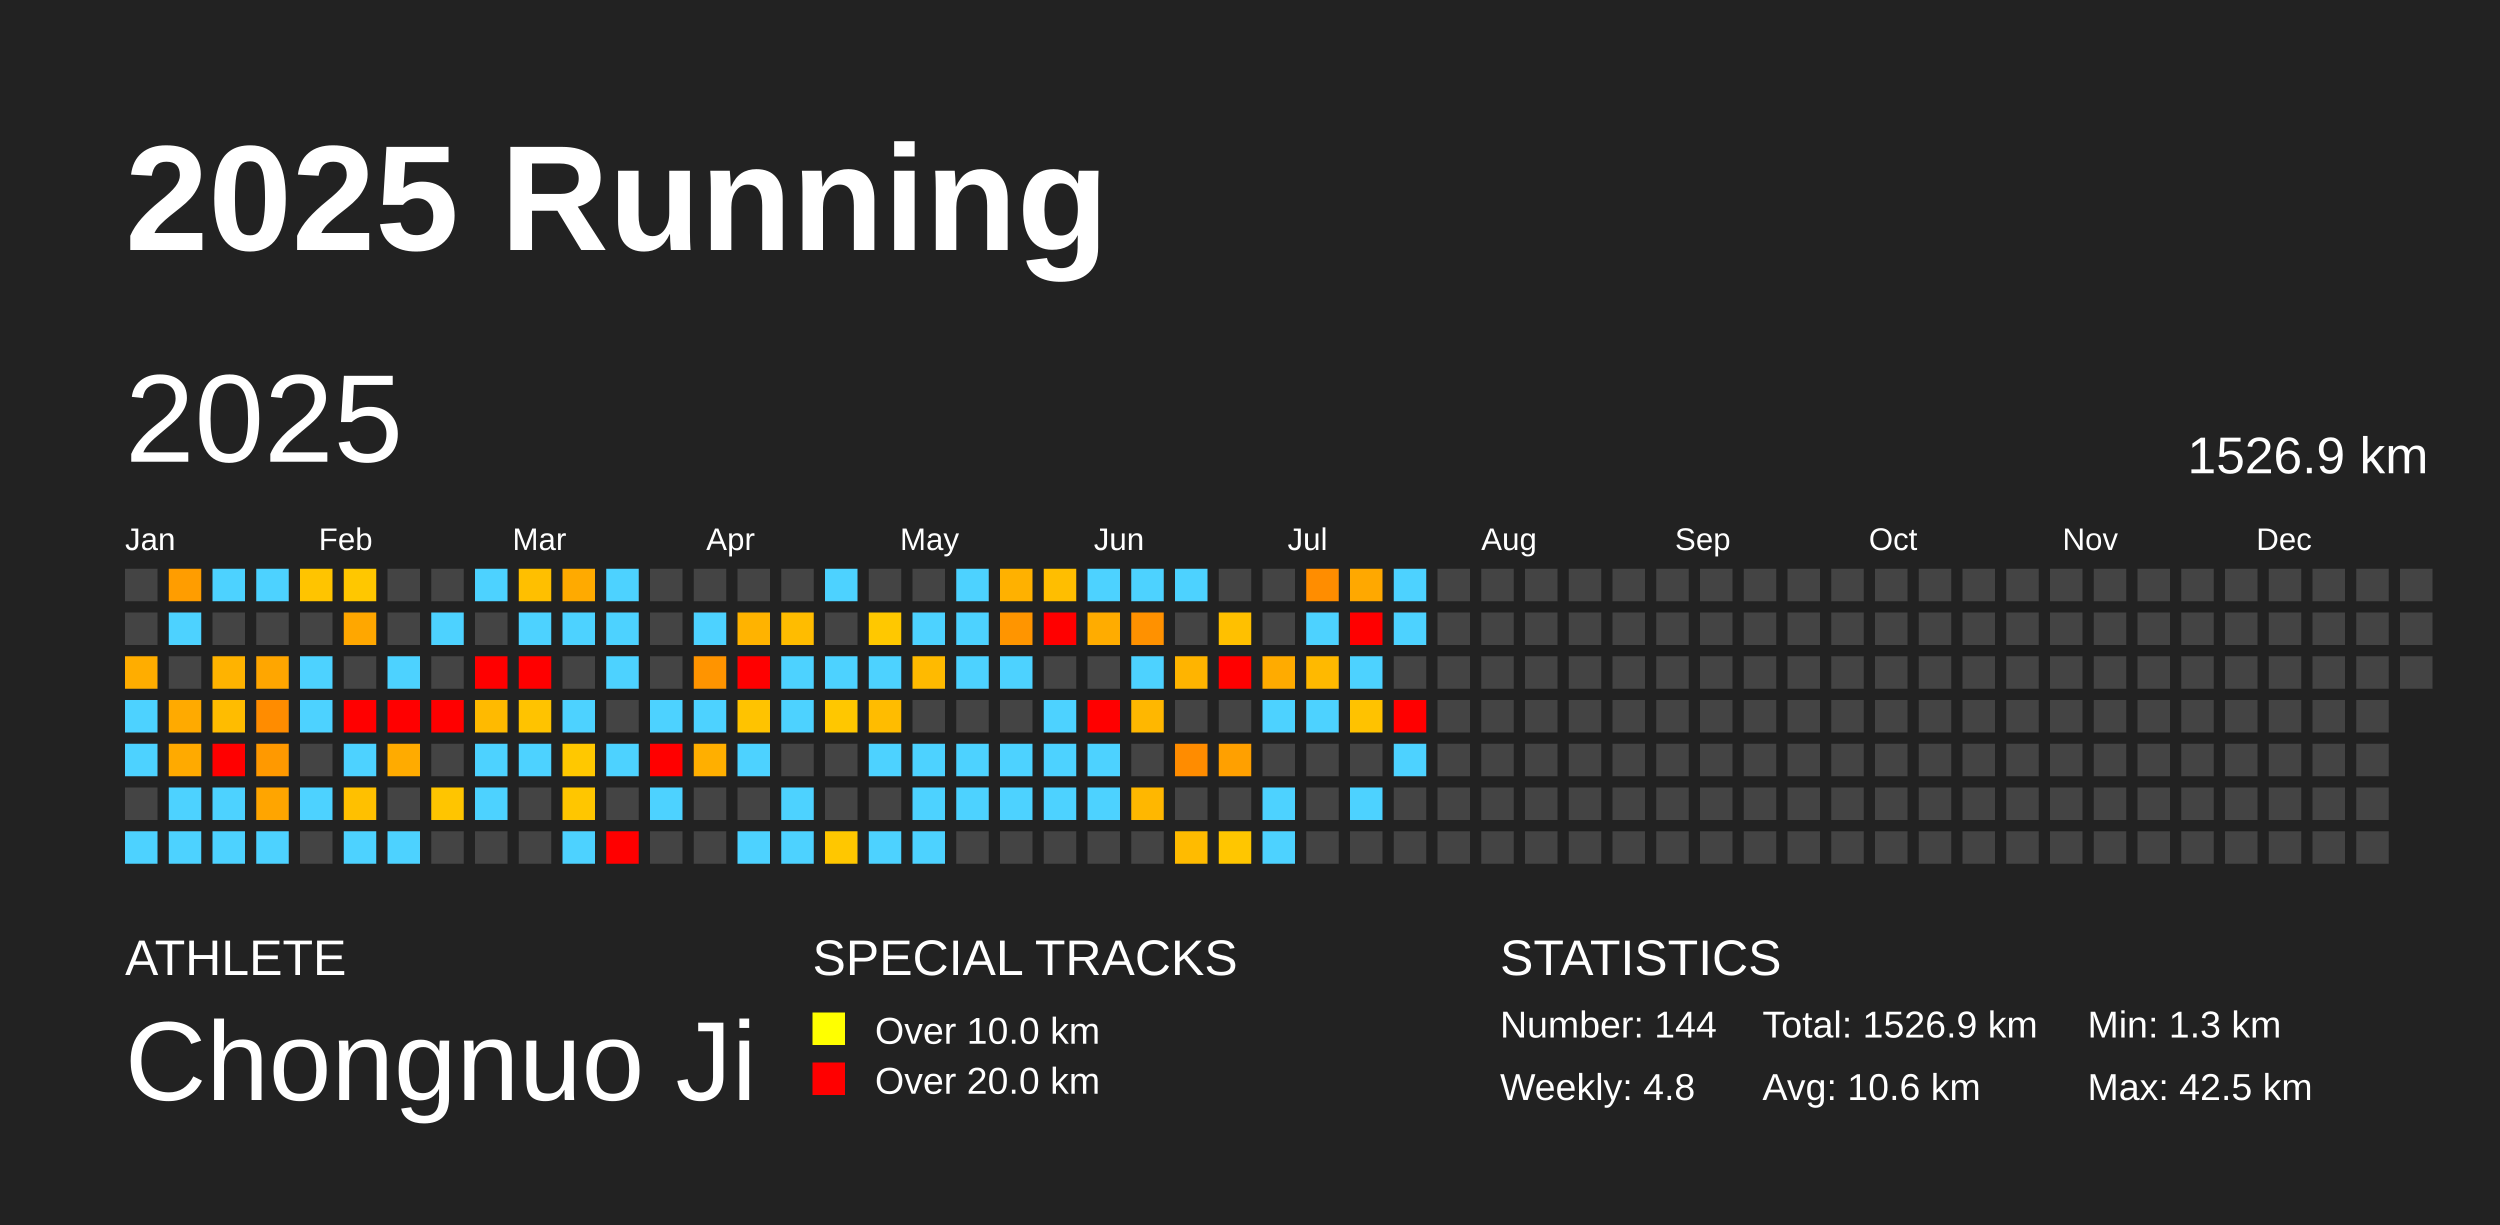
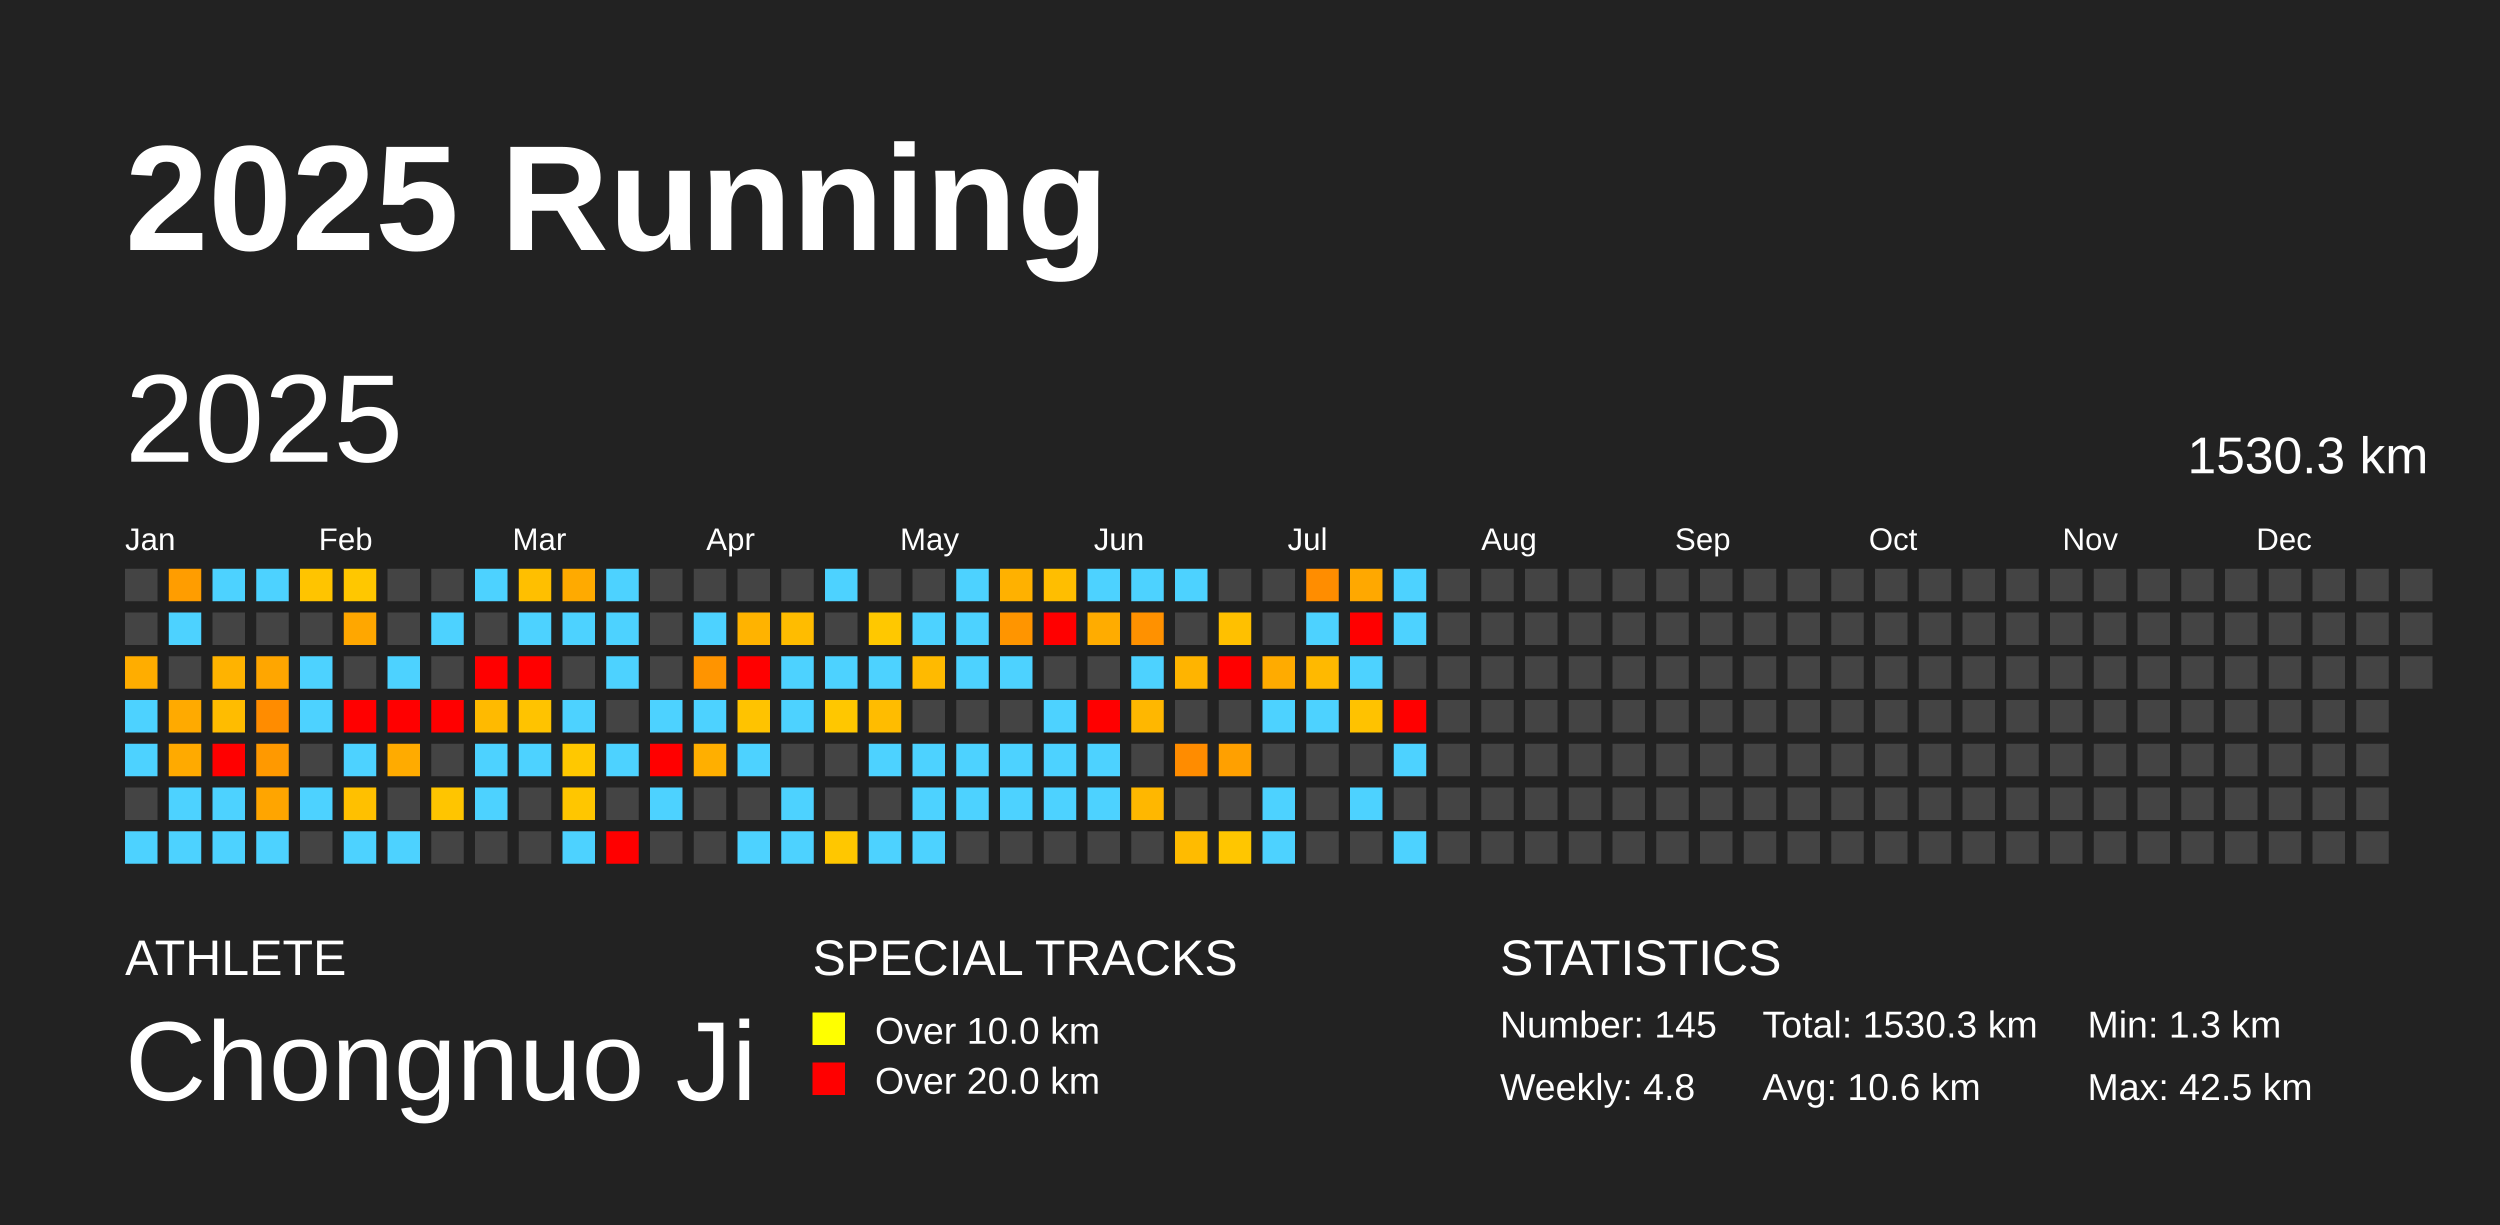
<svg xmlns="http://www.w3.org/2000/svg" baseProfile="full" height="98mm" version="1.1" viewBox="0,0,200,98" width="200mm">
  <defs />
  <rect fill="#222222" height="98" width="200" x="0" y="0" />
  <text fill="#FFFFFF" style="font-size:12px; font-family:Arial; font-weight:bold;" x="10" y="20">2025 Running</text>
  <text fill="#FFFFFF" style="font-size:4px; font-family:Arial" x="10" y="78">ATHLETE</text>
  <text fill="#FFFFFF" style="font-size:9px; font-family:Arial" x="10" y="88">Chongnuo Ji</text>
  <text fill="#FFFFFF" style="font-size:4px; font-family:Arial" x="65" y="78">SPECIAL TRACKS</text>
  <rect fill="yellow" height="2.6" width="2.6" x="65" y="81" />
  <text fill="#FFFFFF" style="font-size:3px; font-family:Arial" x="70" y="83.5">Over 10.0 km</text>
  <rect fill="red" height="2.6" width="2.6" x="65" y="85" />
  <text fill="#FFFFFF" style="font-size:3px; font-family:Arial" x="70" y="87.5">Over 20.0 km</text>
  <text fill="#FFFFFF" style="font-size:4px; font-family:Arial" x="120" y="78">STATISTICS</text>
-   <text fill="#FFFFFF" style="font-size:3px; font-family:Arial" x="120" y="83">Number: 144</text>
+   <text fill="#FFFFFF" style="font-size:3px; font-family:Arial" x="120" y="83">Number: 145</text>
  <text fill="#FFFFFF" style="font-size:3px; font-family:Arial" x="120" y="88">Weekly: 4.8</text>
-   <text fill="#FFFFFF" style="font-size:3px; font-family:Arial" x="141" y="83">Total: 1526.9 km</text>
+   <text fill="#FFFFFF" style="font-size:3px; font-family:Arial" x="141" y="83">Total: 1530.3 km</text>
  <text fill="#FFFFFF" style="font-size:3px; font-family:Arial" x="141" y="88">Avg: 10.6 km</text>
  <text fill="#FFFFFF" style="font-size:3px; font-family:Arial" x="167" y="83">Min: 1.3 km</text>
  <text fill="#FFFFFF" style="font-size:3px; font-family:Arial" x="167" y="88">Max: 42.5 km</text>
  <text dominant-baseline="hanging" fill="#FFFFFF" style="font-size:10.0px; font-family:Arial;" x="10" y="30">2025</text>
-   <text dominant-baseline="hanging" fill="#FFFFFF" style="font-size:4.125px; font-family:Arial;" x="175" y="35">1526.9 km</text>
+   <text dominant-baseline="hanging" fill="#FFFFFF" style="font-size:4.125px; font-family:Arial;" x="175" y="35">1530.3 km</text>
  <text fill="#FFFFFF" style="font-size:2.5px; font-family:Arial" x="10.0" y="44">Jan</text>
  <text fill="#FFFFFF" style="font-size:2.5px; font-family:Arial" x="25.5" y="44">Feb</text>
  <text fill="#FFFFFF" style="font-size:2.5px; font-family:Arial" x="41.0" y="44">Mar</text>
  <text fill="#FFFFFF" style="font-size:2.5px; font-family:Arial" x="56.5" y="44">Apr</text>
  <text fill="#FFFFFF" style="font-size:2.5px; font-family:Arial" x="72.0" y="44">May</text>
  <text fill="#FFFFFF" style="font-size:2.5px; font-family:Arial" x="87.5" y="44">Jun</text>
  <text fill="#FFFFFF" style="font-size:2.5px; font-family:Arial" x="103.0" y="44">Jul</text>
  <text fill="#FFFFFF" style="font-size:2.5px; font-family:Arial" x="118.5" y="44">Aug</text>
  <text fill="#FFFFFF" style="font-size:2.5px; font-family:Arial" x="134.0" y="44">Sep</text>
  <text fill="#FFFFFF" style="font-size:2.5px; font-family:Arial" x="149.5" y="44">Oct</text>
  <text fill="#FFFFFF" style="font-size:2.5px; font-family:Arial" x="165.0" y="44">Nov</text>
  <text fill="#FFFFFF" style="font-size:2.5px; font-family:Arial" x="180.5" y="44">Dec</text>
  <rect fill="#444444" height="2.6" width="2.6" x="10.0" y="45.5" />
  <rect fill="#444444" height="2.6" width="2.6" x="10.0" y="49.0" />
  <rect fill="#ffad00" height="2.6" width="2.6" x="10.0" y="52.5" />
  <rect fill="#4dd2ff" height="2.6" width="2.6" x="10.0" y="56.0" />
  <rect fill="#4dd2ff" height="2.6" width="2.6" x="10.0" y="59.5" />
  <rect fill="#444444" height="2.6" width="2.6" x="10.0" y="63.0" />
  <rect fill="#4dd2ff" height="2.6" width="2.6" x="10.0" y="66.5" />
  <rect fill="#ff9d00" height="2.6" width="2.6" x="13.5" y="45.5" />
  <rect fill="#4dd2ff" height="2.6" width="2.6" x="13.5" y="49.0" />
  <rect fill="#444444" height="2.6" width="2.6" x="13.5" y="52.5" />
  <rect fill="#ffaa00" height="2.6" width="2.6" x="13.5" y="56.0" />
  <rect fill="#ffaa00" height="2.6" width="2.6" x="13.5" y="59.5" />
  <rect fill="#4dd2ff" height="2.6" width="2.6" x="13.5" y="63.0" />
  <rect fill="#4dd2ff" height="2.6" width="2.6" x="13.5" y="66.5" />
  <rect fill="#4dd2ff" height="2.6" width="2.6" x="17.0" y="45.5" />
  <rect fill="#444444" height="2.6" width="2.6" x="17.0" y="49.0" />
  <rect fill="#ffb300" height="2.6" width="2.6" x="17.0" y="52.5" />
  <rect fill="#ffbc00" height="2.6" width="2.6" x="17.0" y="56.0" />
  <rect fill="red" height="2.6" width="2.6" x="17.0" y="59.5" />
  <rect fill="#4dd2ff" height="2.6" width="2.6" x="17.0" y="63.0" />
  <rect fill="#4dd2ff" height="2.6" width="2.6" x="17.0" y="66.5" />
  <rect fill="#4dd2ff" height="2.6" width="2.6" x="20.5" y="45.5" />
  <rect fill="#444444" height="2.6" width="2.6" x="20.5" y="49.0" />
  <rect fill="#ffa600" height="2.6" width="2.6" x="20.5" y="52.5" />
  <rect fill="#ff8c00" height="2.6" width="2.6" x="20.5" y="56.0" />
  <rect fill="#ff9900" height="2.6" width="2.6" x="20.5" y="59.5" />
  <rect fill="#ffa500" height="2.6" width="2.6" x="20.5" y="63.0" />
  <rect fill="#4dd2ff" height="2.6" width="2.6" x="20.5" y="66.5" />
  <rect fill="#ffc400" height="2.6" width="2.6" x="24.0" y="45.5" />
  <rect fill="#444444" height="2.6" width="2.6" x="24.0" y="49.0" />
  <rect fill="#4dd2ff" height="2.6" width="2.6" x="24.0" y="52.5" />
  <rect fill="#4dd2ff" height="2.6" width="2.6" x="24.0" y="56.0" />
  <rect fill="#444444" height="2.6" width="2.6" x="24.0" y="59.5" />
  <rect fill="#4dd2ff" height="2.6" width="2.6" x="24.0" y="63.0" />
  <rect fill="#444444" height="2.6" width="2.6" x="24.0" y="66.5" />
  <rect fill="#ffc700" height="2.6" width="2.6" x="27.5" y="45.5" />
  <rect fill="#ffa700" height="2.6" width="2.6" x="27.5" y="49.0" />
  <rect fill="#444444" height="2.6" width="2.6" x="27.5" y="52.5" />
  <rect fill="red" height="2.6" width="2.6" x="27.5" y="56.0" />
  <rect fill="#4dd2ff" height="2.6" width="2.6" x="27.5" y="59.5" />
  <rect fill="#ffc000" height="2.6" width="2.6" x="27.5" y="63.0" />
  <rect fill="#4dd2ff" height="2.6" width="2.6" x="27.5" y="66.5" />
  <rect fill="#444444" height="2.6" width="2.6" x="31.0" y="45.5" />
  <rect fill="#444444" height="2.6" width="2.6" x="31.0" y="49.0" />
  <rect fill="#4dd2ff" height="2.6" width="2.6" x="31.0" y="52.5" />
  <rect fill="red" height="2.6" width="2.6" x="31.0" y="56.0" />
  <rect fill="#ffab00" height="2.6" width="2.6" x="31.0" y="59.5" />
  <rect fill="#444444" height="2.6" width="2.6" x="31.0" y="63.0" />
  <rect fill="#4dd2ff" height="2.6" width="2.6" x="31.0" y="66.5" />
  <rect fill="#444444" height="2.6" width="2.6" x="34.5" y="45.5" />
  <rect fill="#4dd2ff" height="2.6" width="2.6" x="34.5" y="49.0" />
  <rect fill="#444444" height="2.6" width="2.6" x="34.5" y="52.5" />
  <rect fill="red" height="2.6" width="2.6" x="34.5" y="56.0" />
  <rect fill="#444444" height="2.6" width="2.6" x="34.5" y="59.5" />
  <rect fill="#ffc500" height="2.6" width="2.6" x="34.5" y="63.0" />
  <rect fill="#444444" height="2.6" width="2.6" x="34.5" y="66.5" />
  <rect fill="#4dd2ff" height="2.6" width="2.6" x="38.0" y="45.5" />
  <rect fill="#444444" height="2.6" width="2.6" x="38.0" y="49.0" />
  <rect fill="red" height="2.6" width="2.6" x="38.0" y="52.5" />
  <rect fill="#ffba00" height="2.6" width="2.6" x="38.0" y="56.0" />
  <rect fill="#4dd2ff" height="2.6" width="2.6" x="38.0" y="59.5" />
  <rect fill="#4dd2ff" height="2.6" width="2.6" x="38.0" y="63.0" />
  <rect fill="#444444" height="2.6" width="2.6" x="38.0" y="66.5" />
  <rect fill="#ffbf00" height="2.6" width="2.6" x="41.5" y="45.5" />
  <rect fill="#4dd2ff" height="2.6" width="2.6" x="41.5" y="49.0" />
  <rect fill="red" height="2.6" width="2.6" x="41.5" y="52.5" />
  <rect fill="#ffc300" height="2.6" width="2.6" x="41.5" y="56.0" />
  <rect fill="#4dd2ff" height="2.6" width="2.6" x="41.5" y="59.5" />
  <rect fill="#444444" height="2.6" width="2.6" x="41.5" y="63.0" />
  <rect fill="#444444" height="2.6" width="2.6" x="41.5" y="66.5" />
  <rect fill="#ffaa00" height="2.6" width="2.6" x="45.0" y="45.5" />
  <rect fill="#4dd2ff" height="2.6" width="2.6" x="45.0" y="49.0" />
  <rect fill="#444444" height="2.6" width="2.6" x="45.0" y="52.5" />
  <rect fill="#4dd2ff" height="2.6" width="2.6" x="45.0" y="56.0" />
  <rect fill="#ffc800" height="2.6" width="2.6" x="45.0" y="59.5" />
  <rect fill="#ffc600" height="2.6" width="2.6" x="45.0" y="63.0" />
  <rect fill="#4dd2ff" height="2.6" width="2.6" x="45.0" y="66.5" />
  <rect fill="#4dd2ff" height="2.6" width="2.6" x="48.5" y="45.5" />
  <rect fill="#4dd2ff" height="2.6" width="2.6" x="48.5" y="49.0" />
  <rect fill="#4dd2ff" height="2.6" width="2.6" x="48.5" y="52.5" />
  <rect fill="#444444" height="2.6" width="2.6" x="48.5" y="56.0" />
  <rect fill="#4dd2ff" height="2.6" width="2.6" x="48.5" y="59.5" />
  <rect fill="#444444" height="2.6" width="2.6" x="48.5" y="63.0" />
  <rect fill="red" height="2.6" width="2.6" x="48.5" y="66.5" />
  <rect fill="#444444" height="2.6" width="2.6" x="52.0" y="45.5" />
  <rect fill="#444444" height="2.6" width="2.6" x="52.0" y="49.0" />
  <rect fill="#444444" height="2.6" width="2.6" x="52.0" y="52.5" />
  <rect fill="#4dd2ff" height="2.6" width="2.6" x="52.0" y="56.0" />
  <rect fill="red" height="2.6" width="2.6" x="52.0" y="59.5" />
  <rect fill="#4dd2ff" height="2.6" width="2.6" x="52.0" y="63.0" />
  <rect fill="#444444" height="2.6" width="2.6" x="52.0" y="66.5" />
  <rect fill="#444444" height="2.6" width="2.6" x="55.5" y="45.5" />
  <rect fill="#4dd2ff" height="2.6" width="2.6" x="55.5" y="49.0" />
  <rect fill="#ff9400" height="2.6" width="2.6" x="55.5" y="52.5" />
  <rect fill="#4dd2ff" height="2.6" width="2.6" x="55.5" y="56.0" />
  <rect fill="#ffaf00" height="2.6" width="2.6" x="55.5" y="59.5" />
  <rect fill="#444444" height="2.6" width="2.6" x="55.5" y="63.0" />
  <rect fill="#444444" height="2.6" width="2.6" x="55.5" y="66.5" />
  <rect fill="#444444" height="2.6" width="2.6" x="59.0" y="45.5" />
  <rect fill="#ffb300" height="2.6" width="2.6" x="59.0" y="49.0" />
  <rect fill="red" height="2.6" width="2.6" x="59.0" y="52.5" />
  <rect fill="#ffc300" height="2.6" width="2.6" x="59.0" y="56.0" />
  <rect fill="#4dd2ff" height="2.6" width="2.6" x="59.0" y="59.5" />
  <rect fill="#444444" height="2.6" width="2.6" x="59.0" y="63.0" />
  <rect fill="#4dd2ff" height="2.6" width="2.6" x="59.0" y="66.5" />
  <rect fill="#444444" height="2.6" width="2.6" x="62.5" y="45.5" />
  <rect fill="#ffbc00" height="2.6" width="2.6" x="62.5" y="49.0" />
  <rect fill="#4dd2ff" height="2.6" width="2.6" x="62.5" y="52.5" />
  <rect fill="#4dd2ff" height="2.6" width="2.6" x="62.5" y="56.0" />
  <rect fill="#444444" height="2.6" width="2.6" x="62.5" y="59.5" />
  <rect fill="#4dd2ff" height="2.6" width="2.6" x="62.5" y="63.0" />
  <rect fill="#4dd2ff" height="2.6" width="2.6" x="62.5" y="66.5" />
  <rect fill="#4dd2ff" height="2.6" width="2.6" x="66.0" y="45.5" />
  <rect fill="#444444" height="2.6" width="2.6" x="66.0" y="49.0" />
  <rect fill="#4dd2ff" height="2.6" width="2.6" x="66.0" y="52.5" />
  <rect fill="#ffc700" height="2.6" width="2.6" x="66.0" y="56.0" />
  <rect fill="#444444" height="2.6" width="2.6" x="66.0" y="59.5" />
  <rect fill="#444444" height="2.6" width="2.6" x="66.0" y="63.0" />
  <rect fill="#ffc700" height="2.6" width="2.6" x="66.0" y="66.5" />
  <rect fill="#444444" height="2.6" width="2.6" x="69.5" y="45.5" />
  <rect fill="#ffc800" height="2.6" width="2.6" x="69.5" y="49.0" />
  <rect fill="#4dd2ff" height="2.6" width="2.6" x="69.5" y="52.5" />
  <rect fill="#ffbc00" height="2.6" width="2.6" x="69.5" y="56.0" />
  <rect fill="#4dd2ff" height="2.6" width="2.6" x="69.5" y="59.5" />
  <rect fill="#444444" height="2.6" width="2.6" x="69.5" y="63.0" />
  <rect fill="#4dd2ff" height="2.6" width="2.6" x="69.5" y="66.5" />
  <rect fill="#444444" height="2.6" width="2.6" x="73.0" y="45.5" />
  <rect fill="#4dd2ff" height="2.6" width="2.6" x="73.0" y="49.0" />
  <rect fill="#ffba00" height="2.6" width="2.6" x="73.0" y="52.5" />
  <rect fill="#444444" height="2.6" width="2.6" x="73.0" y="56.0" />
  <rect fill="#4dd2ff" height="2.6" width="2.6" x="73.0" y="59.5" />
  <rect fill="#4dd2ff" height="2.6" width="2.6" x="73.0" y="63.0" />
  <rect fill="#4dd2ff" height="2.6" width="2.6" x="73.0" y="66.5" />
  <rect fill="#4dd2ff" height="2.6" width="2.6" x="76.5" y="45.5" />
  <rect fill="#4dd2ff" height="2.6" width="2.6" x="76.5" y="49.0" />
  <rect fill="#4dd2ff" height="2.6" width="2.6" x="76.5" y="52.5" />
  <rect fill="#444444" height="2.6" width="2.6" x="76.5" y="56.0" />
  <rect fill="#4dd2ff" height="2.6" width="2.6" x="76.5" y="59.5" />
  <rect fill="#4dd2ff" height="2.6" width="2.6" x="76.5" y="63.0" />
  <rect fill="#444444" height="2.6" width="2.6" x="76.5" y="66.5" />
  <rect fill="#ffb100" height="2.6" width="2.6" x="80.0" y="45.5" />
  <rect fill="#ff9500" height="2.6" width="2.6" x="80.0" y="49.0" />
  <rect fill="#4dd2ff" height="2.6" width="2.6" x="80.0" y="52.5" />
  <rect fill="#444444" height="2.6" width="2.6" x="80.0" y="56.0" />
  <rect fill="#4dd2ff" height="2.6" width="2.6" x="80.0" y="59.5" />
  <rect fill="#4dd2ff" height="2.6" width="2.6" x="80.0" y="63.0" />
  <rect fill="#444444" height="2.6" width="2.6" x="80.0" y="66.5" />
  <rect fill="#ffbe00" height="2.6" width="2.6" x="83.5" y="45.5" />
  <rect fill="red" height="2.6" width="2.6" x="83.5" y="49.0" />
  <rect fill="#444444" height="2.6" width="2.6" x="83.5" y="52.5" />
  <rect fill="#4dd2ff" height="2.6" width="2.6" x="83.5" y="56.0" />
  <rect fill="#4dd2ff" height="2.6" width="2.6" x="83.5" y="59.5" />
  <rect fill="#4dd2ff" height="2.6" width="2.6" x="83.5" y="63.0" />
  <rect fill="#444444" height="2.6" width="2.6" x="83.5" y="66.5" />
  <rect fill="#4dd2ff" height="2.6" width="2.6" x="87.0" y="45.5" />
  <rect fill="#ffac00" height="2.6" width="2.6" x="87.0" y="49.0" />
  <rect fill="#444444" height="2.6" width="2.6" x="87.0" y="52.5" />
  <rect fill="red" height="2.6" width="2.6" x="87.0" y="56.0" />
  <rect fill="#4dd2ff" height="2.6" width="2.6" x="87.0" y="59.5" />
  <rect fill="#4dd2ff" height="2.6" width="2.6" x="87.0" y="63.0" />
  <rect fill="#444444" height="2.6" width="2.6" x="87.0" y="66.5" />
  <rect fill="#4dd2ff" height="2.6" width="2.6" x="90.5" y="45.5" />
  <rect fill="#ff9100" height="2.6" width="2.6" x="90.5" y="49.0" />
  <rect fill="#4dd2ff" height="2.6" width="2.6" x="90.5" y="52.5" />
  <rect fill="#ffb700" height="2.6" width="2.6" x="90.5" y="56.0" />
  <rect fill="#444444" height="2.6" width="2.6" x="90.5" y="59.5" />
  <rect fill="#ffb700" height="2.6" width="2.6" x="90.5" y="63.0" />
  <rect fill="#444444" height="2.6" width="2.6" x="90.5" y="66.5" />
  <rect fill="#4dd2ff" height="2.6" width="2.6" x="94.0" y="45.5" />
  <rect fill="#444444" height="2.6" width="2.6" x="94.0" y="49.0" />
  <rect fill="#ffb400" height="2.6" width="2.6" x="94.0" y="52.5" />
  <rect fill="#444444" height="2.6" width="2.6" x="94.0" y="56.0" />
  <rect fill="#ff8c00" height="2.6" width="2.6" x="94.0" y="59.5" />
  <rect fill="#444444" height="2.6" width="2.6" x="94.0" y="63.0" />
  <rect fill="#ffbb00" height="2.6" width="2.6" x="94.0" y="66.5" />
  <rect fill="#444444" height="2.6" width="2.6" x="97.5" y="45.5" />
  <rect fill="#ffc000" height="2.6" width="2.6" x="97.5" y="49.0" />
  <rect fill="red" height="2.6" width="2.6" x="97.5" y="52.5" />
  <rect fill="#444444" height="2.6" width="2.6" x="97.5" y="56.0" />
  <rect fill="#ffa000" height="2.6" width="2.6" x="97.5" y="59.5" />
  <rect fill="#444444" height="2.6" width="2.6" x="97.5" y="63.0" />
  <rect fill="#ffc600" height="2.6" width="2.6" x="97.5" y="66.5" />
  <rect fill="#444444" height="2.6" width="2.6" x="101.0" y="45.5" />
  <rect fill="#444444" height="2.6" width="2.6" x="101.0" y="49.0" />
  <rect fill="#ffab00" height="2.6" width="2.6" x="101.0" y="52.5" />
  <rect fill="#4dd2ff" height="2.6" width="2.6" x="101.0" y="56.0" />
  <rect fill="#444444" height="2.6" width="2.6" x="101.0" y="59.5" />
  <rect fill="#4dd2ff" height="2.6" width="2.6" x="101.0" y="63.0" />
  <rect fill="#4dd2ff" height="2.6" width="2.6" x="101.0" y="66.5" />
  <rect fill="#ff8d00" height="2.6" width="2.6" x="104.5" y="45.5" />
  <rect fill="#4dd2ff" height="2.6" width="2.6" x="104.5" y="49.0" />
  <rect fill="#ffb900" height="2.6" width="2.6" x="104.5" y="52.5" />
  <rect fill="#4dd2ff" height="2.6" width="2.6" x="104.5" y="56.0" />
  <rect fill="#444444" height="2.6" width="2.6" x="104.5" y="59.5" />
  <rect fill="#444444" height="2.6" width="2.6" x="104.5" y="63.0" />
  <rect fill="#444444" height="2.6" width="2.6" x="104.5" y="66.5" />
  <rect fill="#ffa800" height="2.6" width="2.6" x="108.0" y="45.5" />
  <rect fill="red" height="2.6" width="2.6" x="108.0" y="49.0" />
  <rect fill="#4dd2ff" height="2.6" width="2.6" x="108.0" y="52.5" />
  <rect fill="#ffc200" height="2.6" width="2.6" x="108.0" y="56.0" />
  <rect fill="#444444" height="2.6" width="2.6" x="108.0" y="59.5" />
  <rect fill="#4dd2ff" height="2.6" width="2.6" x="108.0" y="63.0" />
  <rect fill="#444444" height="2.6" width="2.6" x="108.0" y="66.5" />
  <rect fill="#4dd2ff" height="2.6" width="2.6" x="111.5" y="45.5" />
  <rect fill="#4dd2ff" height="2.6" width="2.6" x="111.5" y="49.0" />
  <rect fill="#444444" height="2.6" width="2.6" x="111.5" y="52.5" />
  <rect fill="red" height="2.6" width="2.6" x="111.5" y="56.0" />
  <rect fill="#4dd2ff" height="2.6" width="2.6" x="111.5" y="59.5" />
  <rect fill="#444444" height="2.6" width="2.6" x="111.5" y="63.0" />
-   <rect fill="#444444" height="2.6" width="2.6" x="111.5" y="66.5" />
+   <rect fill="#4dd2ff" height="2.6" width="2.6" x="111.5" y="66.5" />
  <rect fill="#444444" height="2.6" width="2.6" x="115.0" y="45.5" />
  <rect fill="#444444" height="2.6" width="2.6" x="115.0" y="49.0" />
  <rect fill="#444444" height="2.6" width="2.6" x="115.0" y="52.5" />
  <rect fill="#444444" height="2.6" width="2.6" x="115.0" y="56.0" />
  <rect fill="#444444" height="2.6" width="2.6" x="115.0" y="59.5" />
  <rect fill="#444444" height="2.6" width="2.6" x="115.0" y="63.0" />
  <rect fill="#444444" height="2.6" width="2.6" x="115.0" y="66.5" />
  <rect fill="#444444" height="2.6" width="2.6" x="118.5" y="45.5" />
  <rect fill="#444444" height="2.6" width="2.6" x="118.5" y="49.0" />
  <rect fill="#444444" height="2.6" width="2.6" x="118.5" y="52.5" />
  <rect fill="#444444" height="2.6" width="2.6" x="118.5" y="56.0" />
  <rect fill="#444444" height="2.6" width="2.6" x="118.5" y="59.5" />
  <rect fill="#444444" height="2.6" width="2.6" x="118.5" y="63.0" />
  <rect fill="#444444" height="2.6" width="2.6" x="118.5" y="66.5" />
  <rect fill="#444444" height="2.6" width="2.6" x="122.0" y="45.5" />
  <rect fill="#444444" height="2.6" width="2.6" x="122.0" y="49.0" />
  <rect fill="#444444" height="2.6" width="2.6" x="122.0" y="52.5" />
  <rect fill="#444444" height="2.6" width="2.6" x="122.0" y="56.0" />
  <rect fill="#444444" height="2.6" width="2.6" x="122.0" y="59.5" />
  <rect fill="#444444" height="2.6" width="2.6" x="122.0" y="63.0" />
  <rect fill="#444444" height="2.6" width="2.6" x="122.0" y="66.5" />
  <rect fill="#444444" height="2.6" width="2.6" x="125.5" y="45.5" />
  <rect fill="#444444" height="2.6" width="2.6" x="125.5" y="49.0" />
  <rect fill="#444444" height="2.6" width="2.6" x="125.5" y="52.5" />
  <rect fill="#444444" height="2.6" width="2.6" x="125.5" y="56.0" />
  <rect fill="#444444" height="2.6" width="2.6" x="125.5" y="59.5" />
  <rect fill="#444444" height="2.6" width="2.6" x="125.5" y="63.0" />
  <rect fill="#444444" height="2.6" width="2.6" x="125.5" y="66.5" />
  <rect fill="#444444" height="2.6" width="2.6" x="129.0" y="45.5" />
  <rect fill="#444444" height="2.6" width="2.6" x="129.0" y="49.0" />
  <rect fill="#444444" height="2.6" width="2.6" x="129.0" y="52.5" />
  <rect fill="#444444" height="2.6" width="2.6" x="129.0" y="56.0" />
  <rect fill="#444444" height="2.6" width="2.6" x="129.0" y="59.5" />
  <rect fill="#444444" height="2.6" width="2.6" x="129.0" y="63.0" />
  <rect fill="#444444" height="2.6" width="2.6" x="129.0" y="66.5" />
  <rect fill="#444444" height="2.6" width="2.6" x="132.5" y="45.5" />
  <rect fill="#444444" height="2.6" width="2.6" x="132.5" y="49.0" />
  <rect fill="#444444" height="2.6" width="2.6" x="132.5" y="52.5" />
  <rect fill="#444444" height="2.6" width="2.6" x="132.5" y="56.0" />
  <rect fill="#444444" height="2.6" width="2.6" x="132.5" y="59.5" />
  <rect fill="#444444" height="2.6" width="2.6" x="132.5" y="63.0" />
  <rect fill="#444444" height="2.6" width="2.6" x="132.5" y="66.5" />
  <rect fill="#444444" height="2.6" width="2.6" x="136.0" y="45.5" />
  <rect fill="#444444" height="2.6" width="2.6" x="136.0" y="49.0" />
  <rect fill="#444444" height="2.6" width="2.6" x="136.0" y="52.5" />
  <rect fill="#444444" height="2.6" width="2.6" x="136.0" y="56.0" />
  <rect fill="#444444" height="2.6" width="2.6" x="136.0" y="59.5" />
  <rect fill="#444444" height="2.6" width="2.6" x="136.0" y="63.0" />
  <rect fill="#444444" height="2.6" width="2.6" x="136.0" y="66.5" />
  <rect fill="#444444" height="2.6" width="2.6" x="139.5" y="45.5" />
  <rect fill="#444444" height="2.6" width="2.6" x="139.5" y="49.0" />
  <rect fill="#444444" height="2.6" width="2.6" x="139.5" y="52.5" />
  <rect fill="#444444" height="2.6" width="2.6" x="139.5" y="56.0" />
  <rect fill="#444444" height="2.6" width="2.6" x="139.5" y="59.5" />
  <rect fill="#444444" height="2.6" width="2.6" x="139.5" y="63.0" />
  <rect fill="#444444" height="2.6" width="2.6" x="139.5" y="66.5" />
  <rect fill="#444444" height="2.6" width="2.6" x="143.0" y="45.5" />
  <rect fill="#444444" height="2.6" width="2.6" x="143.0" y="49.0" />
  <rect fill="#444444" height="2.6" width="2.6" x="143.0" y="52.5" />
  <rect fill="#444444" height="2.6" width="2.6" x="143.0" y="56.0" />
  <rect fill="#444444" height="2.6" width="2.6" x="143.0" y="59.5" />
  <rect fill="#444444" height="2.6" width="2.6" x="143.0" y="63.0" />
  <rect fill="#444444" height="2.6" width="2.6" x="143.0" y="66.5" />
  <rect fill="#444444" height="2.6" width="2.6" x="146.5" y="45.5" />
  <rect fill="#444444" height="2.6" width="2.6" x="146.5" y="49.0" />
  <rect fill="#444444" height="2.6" width="2.6" x="146.5" y="52.5" />
  <rect fill="#444444" height="2.6" width="2.6" x="146.5" y="56.0" />
  <rect fill="#444444" height="2.6" width="2.6" x="146.5" y="59.5" />
  <rect fill="#444444" height="2.6" width="2.6" x="146.5" y="63.0" />
  <rect fill="#444444" height="2.6" width="2.6" x="146.5" y="66.5" />
  <rect fill="#444444" height="2.6" width="2.6" x="150.0" y="45.5" />
  <rect fill="#444444" height="2.6" width="2.6" x="150.0" y="49.0" />
  <rect fill="#444444" height="2.6" width="2.6" x="150.0" y="52.5" />
  <rect fill="#444444" height="2.6" width="2.6" x="150.0" y="56.0" />
  <rect fill="#444444" height="2.6" width="2.6" x="150.0" y="59.5" />
  <rect fill="#444444" height="2.6" width="2.6" x="150.0" y="63.0" />
  <rect fill="#444444" height="2.6" width="2.6" x="150.0" y="66.5" />
  <rect fill="#444444" height="2.6" width="2.6" x="153.5" y="45.5" />
  <rect fill="#444444" height="2.6" width="2.6" x="153.5" y="49.0" />
  <rect fill="#444444" height="2.6" width="2.6" x="153.5" y="52.5" />
  <rect fill="#444444" height="2.6" width="2.6" x="153.5" y="56.0" />
  <rect fill="#444444" height="2.6" width="2.6" x="153.5" y="59.5" />
  <rect fill="#444444" height="2.6" width="2.6" x="153.5" y="63.0" />
  <rect fill="#444444" height="2.6" width="2.6" x="153.5" y="66.5" />
  <rect fill="#444444" height="2.6" width="2.6" x="157.0" y="45.5" />
  <rect fill="#444444" height="2.6" width="2.6" x="157.0" y="49.0" />
  <rect fill="#444444" height="2.6" width="2.6" x="157.0" y="52.5" />
  <rect fill="#444444" height="2.6" width="2.6" x="157.0" y="56.0" />
  <rect fill="#444444" height="2.6" width="2.6" x="157.0" y="59.5" />
  <rect fill="#444444" height="2.6" width="2.6" x="157.0" y="63.0" />
  <rect fill="#444444" height="2.6" width="2.6" x="157.0" y="66.5" />
  <rect fill="#444444" height="2.6" width="2.6" x="160.5" y="45.5" />
  <rect fill="#444444" height="2.6" width="2.6" x="160.5" y="49.0" />
  <rect fill="#444444" height="2.6" width="2.6" x="160.5" y="52.5" />
  <rect fill="#444444" height="2.6" width="2.6" x="160.5" y="56.0" />
  <rect fill="#444444" height="2.6" width="2.6" x="160.5" y="59.5" />
  <rect fill="#444444" height="2.6" width="2.6" x="160.5" y="63.0" />
  <rect fill="#444444" height="2.6" width="2.6" x="160.5" y="66.5" />
  <rect fill="#444444" height="2.6" width="2.6" x="164.0" y="45.5" />
  <rect fill="#444444" height="2.6" width="2.6" x="164.0" y="49.0" />
  <rect fill="#444444" height="2.6" width="2.6" x="164.0" y="52.5" />
  <rect fill="#444444" height="2.6" width="2.6" x="164.0" y="56.0" />
  <rect fill="#444444" height="2.6" width="2.6" x="164.0" y="59.5" />
  <rect fill="#444444" height="2.6" width="2.6" x="164.0" y="63.0" />
  <rect fill="#444444" height="2.6" width="2.6" x="164.0" y="66.5" />
  <rect fill="#444444" height="2.6" width="2.6" x="167.5" y="45.5" />
  <rect fill="#444444" height="2.6" width="2.6" x="167.5" y="49.0" />
  <rect fill="#444444" height="2.6" width="2.6" x="167.5" y="52.5" />
  <rect fill="#444444" height="2.6" width="2.6" x="167.5" y="56.0" />
  <rect fill="#444444" height="2.6" width="2.6" x="167.5" y="59.5" />
  <rect fill="#444444" height="2.6" width="2.6" x="167.5" y="63.0" />
  <rect fill="#444444" height="2.6" width="2.6" x="167.5" y="66.5" />
  <rect fill="#444444" height="2.6" width="2.6" x="171.0" y="45.5" />
  <rect fill="#444444" height="2.6" width="2.6" x="171.0" y="49.0" />
  <rect fill="#444444" height="2.6" width="2.6" x="171.0" y="52.5" />
  <rect fill="#444444" height="2.6" width="2.6" x="171.0" y="56.0" />
  <rect fill="#444444" height="2.6" width="2.6" x="171.0" y="59.5" />
  <rect fill="#444444" height="2.6" width="2.6" x="171.0" y="63.0" />
  <rect fill="#444444" height="2.6" width="2.6" x="171.0" y="66.5" />
  <rect fill="#444444" height="2.6" width="2.6" x="174.5" y="45.5" />
  <rect fill="#444444" height="2.6" width="2.6" x="174.5" y="49.0" />
  <rect fill="#444444" height="2.6" width="2.6" x="174.5" y="52.5" />
  <rect fill="#444444" height="2.6" width="2.6" x="174.5" y="56.0" />
  <rect fill="#444444" height="2.6" width="2.6" x="174.5" y="59.5" />
  <rect fill="#444444" height="2.6" width="2.6" x="174.5" y="63.0" />
  <rect fill="#444444" height="2.6" width="2.6" x="174.5" y="66.5" />
  <rect fill="#444444" height="2.6" width="2.6" x="178.0" y="45.5" />
  <rect fill="#444444" height="2.6" width="2.6" x="178.0" y="49.0" />
  <rect fill="#444444" height="2.6" width="2.6" x="178.0" y="52.5" />
  <rect fill="#444444" height="2.6" width="2.6" x="178.0" y="56.0" />
  <rect fill="#444444" height="2.6" width="2.6" x="178.0" y="59.5" />
  <rect fill="#444444" height="2.6" width="2.6" x="178.0" y="63.0" />
  <rect fill="#444444" height="2.6" width="2.6" x="178.0" y="66.5" />
  <rect fill="#444444" height="2.6" width="2.6" x="181.5" y="45.5" />
  <rect fill="#444444" height="2.6" width="2.6" x="181.5" y="49.0" />
  <rect fill="#444444" height="2.6" width="2.6" x="181.5" y="52.5" />
  <rect fill="#444444" height="2.6" width="2.6" x="181.5" y="56.0" />
  <rect fill="#444444" height="2.6" width="2.6" x="181.5" y="59.5" />
  <rect fill="#444444" height="2.6" width="2.6" x="181.5" y="63.0" />
  <rect fill="#444444" height="2.6" width="2.6" x="181.5" y="66.5" />
  <rect fill="#444444" height="2.6" width="2.6" x="185.0" y="45.5" />
  <rect fill="#444444" height="2.6" width="2.6" x="185.0" y="49.0" />
  <rect fill="#444444" height="2.6" width="2.6" x="185.0" y="52.5" />
  <rect fill="#444444" height="2.6" width="2.6" x="185.0" y="56.0" />
  <rect fill="#444444" height="2.6" width="2.6" x="185.0" y="59.5" />
  <rect fill="#444444" height="2.6" width="2.6" x="185.0" y="63.0" />
  <rect fill="#444444" height="2.6" width="2.6" x="185.0" y="66.5" />
  <rect fill="#444444" height="2.6" width="2.6" x="188.5" y="45.5" />
  <rect fill="#444444" height="2.6" width="2.6" x="188.5" y="49.0" />
  <rect fill="#444444" height="2.6" width="2.6" x="188.5" y="52.5" />
  <rect fill="#444444" height="2.6" width="2.6" x="188.5" y="56.0" />
  <rect fill="#444444" height="2.6" width="2.6" x="188.5" y="59.5" />
  <rect fill="#444444" height="2.6" width="2.6" x="188.5" y="63.0" />
  <rect fill="#444444" height="2.6" width="2.6" x="188.5" y="66.5" />
  <rect fill="#444444" height="2.6" width="2.6" x="192.0" y="45.5" />
  <rect fill="#444444" height="2.6" width="2.6" x="192.0" y="49.0" />
  <rect fill="#444444" height="2.6" width="2.6" x="192.0" y="52.5" />
</svg>
